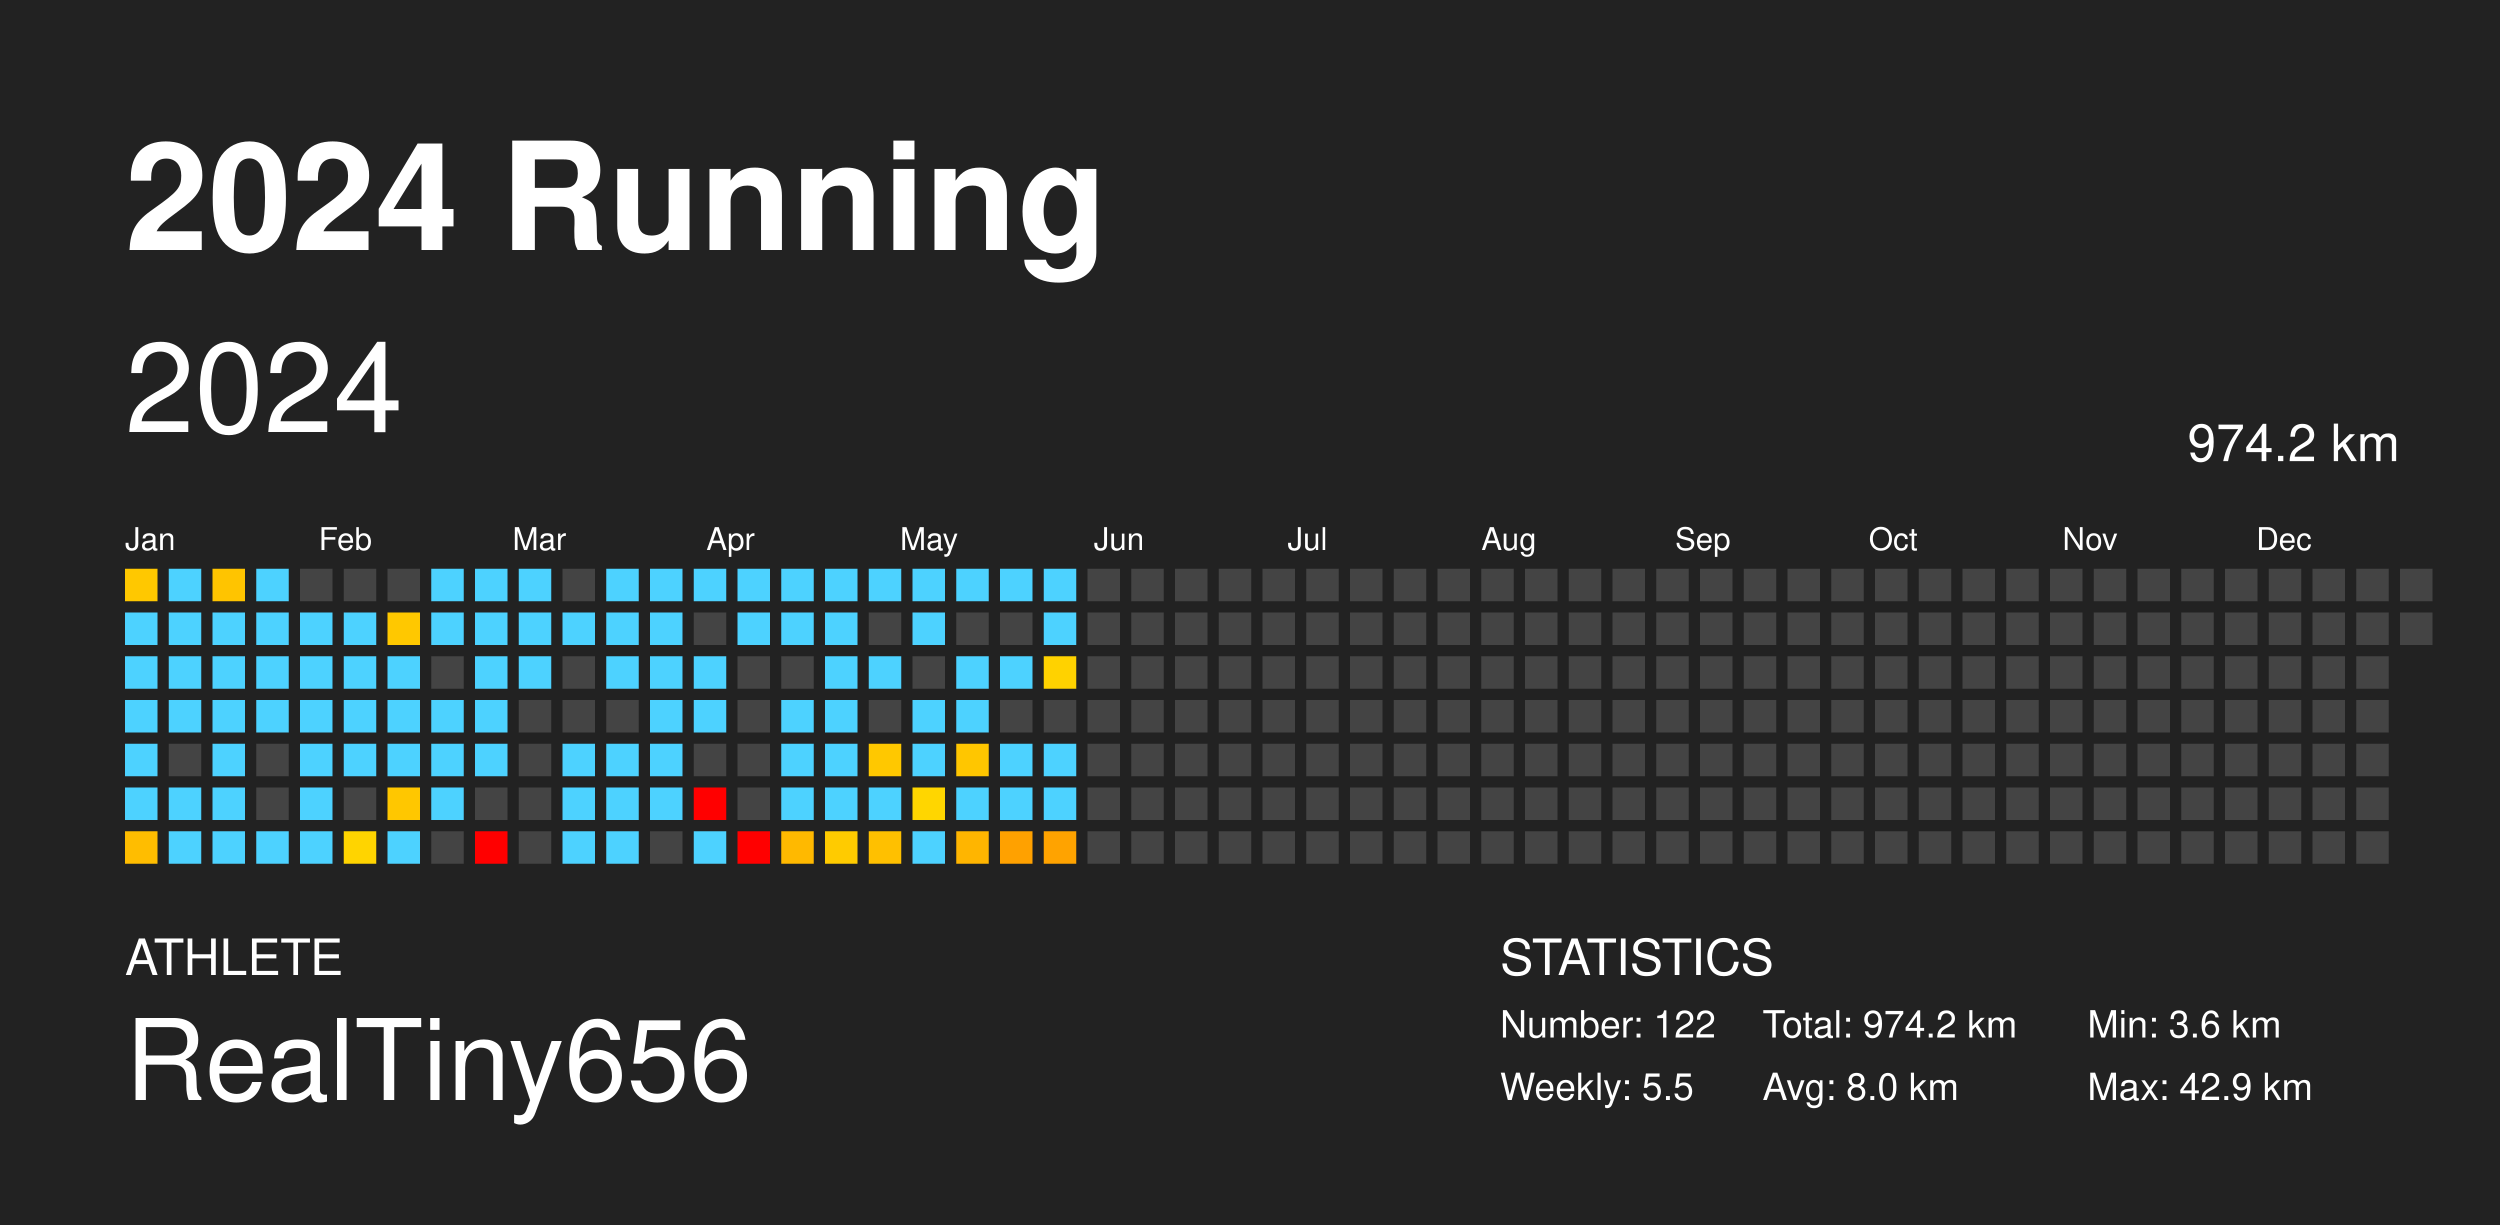
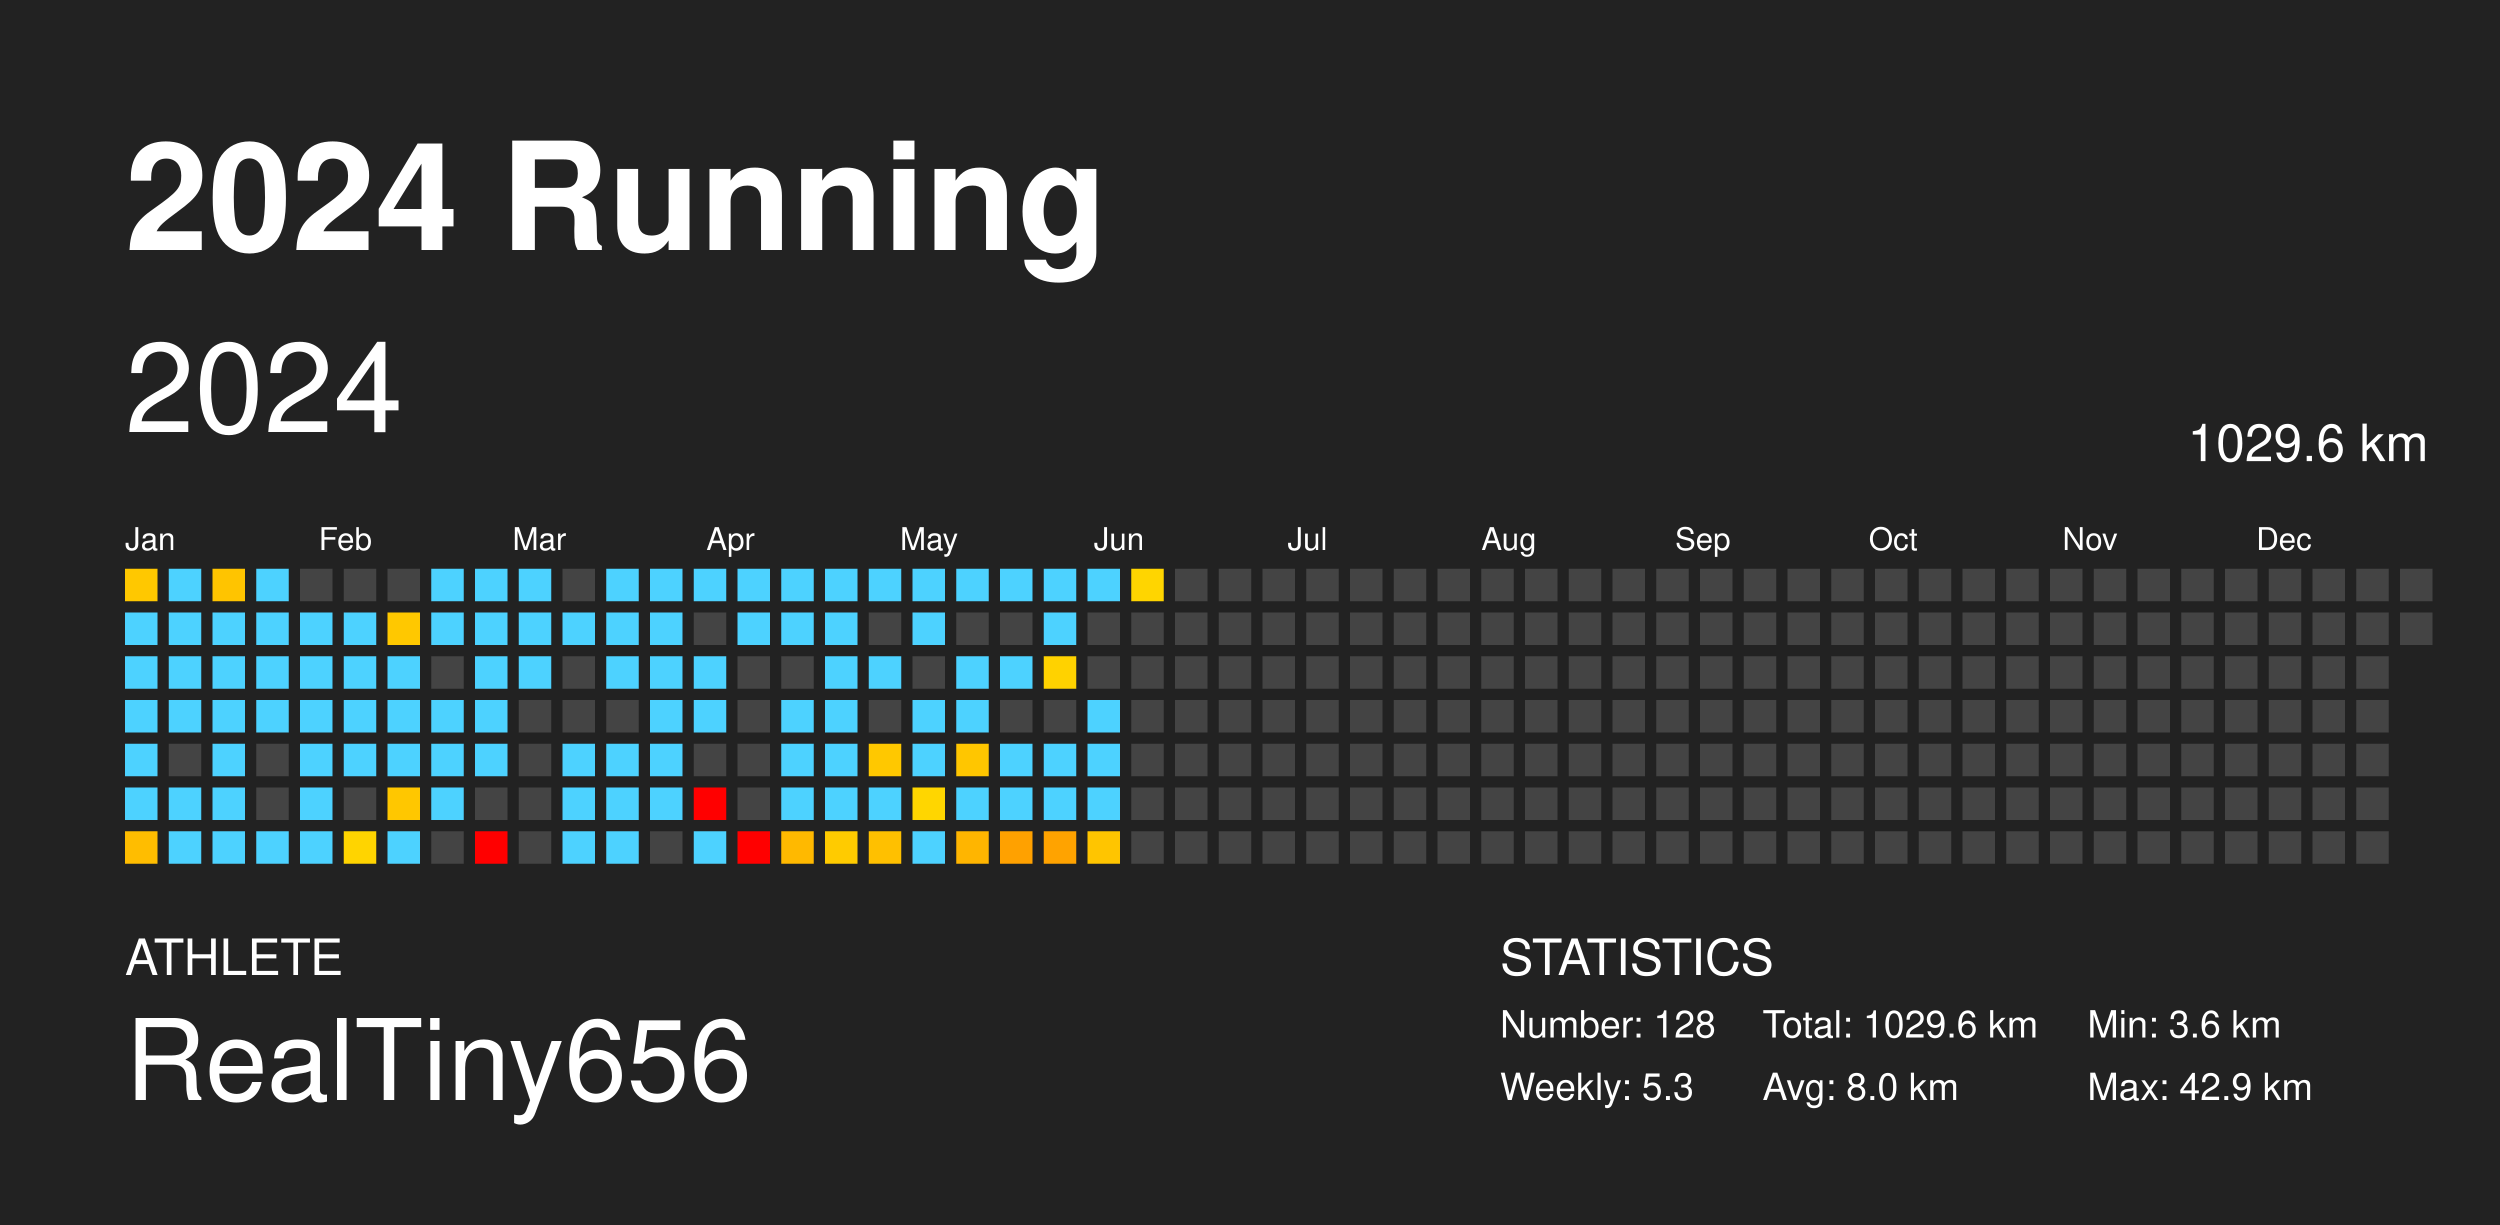
<svg xmlns="http://www.w3.org/2000/svg" baseProfile="full" height="98mm" version="1.1" viewBox="0,0,200,98" width="200mm">
  <defs />
  <rect fill="#222222" height="98" width="200" x="0" y="0" />
  <text fill="#FFFFFF" style="font-size:12px; font-family: system-ui, -apple-system, BlinkMacSystemFont, &quot;Helvetica Neue&quot;, Helvetica, &quot;Segoe UI&quot;, Arial, &quot;PingFang SC&quot;, &quot;Hiragino Sans GB&quot;, &quot;Heiti SC&quot;, &quot;Microsoft YaHei&quot;, &quot;WenQuanYi Micro Hei&quot;, sans-serif; font-weight:bold;" x="10" y="20">2024 Running</text>
  <text fill="#FFFFFF" style="font-size:4px; font-family: system-ui, -apple-system, BlinkMacSystemFont, &quot;Helvetica Neue&quot;, Helvetica, &quot;Segoe UI&quot;, Arial, &quot;PingFang SC&quot;, &quot;Hiragino Sans GB&quot;, &quot;Heiti SC&quot;, &quot;Microsoft YaHei&quot;, &quot;WenQuanYi Micro Hei&quot;, sans-serif;" x="10" y="78">ATHLETE</text>
  <text fill="#FFFFFF" style="font-size:9px; font-family: system-ui, -apple-system, BlinkMacSystemFont, &quot;Helvetica Neue&quot;, Helvetica, &quot;Segoe UI&quot;, Arial, &quot;PingFang SC&quot;, &quot;Hiragino Sans GB&quot;, &quot;Heiti SC&quot;, &quot;Microsoft YaHei&quot;, &quot;WenQuanYi Micro Hei&quot;, sans-serif;" x="10" y="88">RealTiny656</text>
  <text fill="#FFFFFF" style="font-size:4px; font-family: system-ui, -apple-system, BlinkMacSystemFont, &quot;Helvetica Neue&quot;, Helvetica, &quot;Segoe UI&quot;, Arial, &quot;PingFang SC&quot;, &quot;Hiragino Sans GB&quot;, &quot;Heiti SC&quot;, &quot;Microsoft YaHei&quot;, &quot;WenQuanYi Micro Hei&quot;, sans-serif;" x="120" y="78">STATISTICS</text>
-   <text fill="#FFFFFF" style="font-size:3px; font-family: system-ui, -apple-system, BlinkMacSystemFont, &quot;Helvetica Neue&quot;, Helvetica, &quot;Segoe UI&quot;, Arial, &quot;PingFang SC&quot;, &quot;Hiragino Sans GB&quot;, &quot;Heiti SC&quot;, &quot;Microsoft YaHei&quot;, &quot;WenQuanYi Micro Hei&quot;, sans-serif;" x="120" y="83">Number: 122</text>
-   <text fill="#FFFFFF" style="font-size:3px; font-family: system-ui, -apple-system, BlinkMacSystemFont, &quot;Helvetica Neue&quot;, Helvetica, &quot;Segoe UI&quot;, Arial, &quot;PingFang SC&quot;, &quot;Hiragino Sans GB&quot;, &quot;Heiti SC&quot;, &quot;Microsoft YaHei&quot;, &quot;WenQuanYi Micro Hei&quot;, sans-serif;" x="120" y="88">Weekly: 5.5</text>
-   <text fill="#FFFFFF" style="font-size:3px; font-family: system-ui, -apple-system, BlinkMacSystemFont, &quot;Helvetica Neue&quot;, Helvetica, &quot;Segoe UI&quot;, Arial, &quot;PingFang SC&quot;, &quot;Hiragino Sans GB&quot;, &quot;Heiti SC&quot;, &quot;Microsoft YaHei&quot;, &quot;WenQuanYi Micro Hei&quot;, sans-serif;" x="141" y="83">Total: 974.2 km</text>
+   <text fill="#FFFFFF" style="font-size:3px; font-family: system-ui, -apple-system, BlinkMacSystemFont, &quot;Helvetica Neue&quot;, Helvetica, &quot;Segoe UI&quot;, Arial, &quot;PingFang SC&quot;, &quot;Hiragino Sans GB&quot;, &quot;Heiti SC&quot;, &quot;Microsoft YaHei&quot;, &quot;WenQuanYi Micro Hei&quot;, sans-serif;" x="120" y="83">Number: 128</text>
+   <text fill="#FFFFFF" style="font-size:3px; font-family: system-ui, -apple-system, BlinkMacSystemFont, &quot;Helvetica Neue&quot;, Helvetica, &quot;Segoe UI&quot;, Arial, &quot;PingFang SC&quot;, &quot;Hiragino Sans GB&quot;, &quot;Heiti SC&quot;, &quot;Microsoft YaHei&quot;, &quot;WenQuanYi Micro Hei&quot;, sans-serif;" x="120" y="88">Weekly: 5.3</text>
+   <text fill="#FFFFFF" style="font-size:3px; font-family: system-ui, -apple-system, BlinkMacSystemFont, &quot;Helvetica Neue&quot;, Helvetica, &quot;Segoe UI&quot;, Arial, &quot;PingFang SC&quot;, &quot;Hiragino Sans GB&quot;, &quot;Heiti SC&quot;, &quot;Microsoft YaHei&quot;, &quot;WenQuanYi Micro Hei&quot;, sans-serif;" x="141" y="83">Total: 1029.6 km</text>
  <text fill="#FFFFFF" style="font-size:3px; font-family: system-ui, -apple-system, BlinkMacSystemFont, &quot;Helvetica Neue&quot;, Helvetica, &quot;Segoe UI&quot;, Arial, &quot;PingFang SC&quot;, &quot;Hiragino Sans GB&quot;, &quot;Heiti SC&quot;, &quot;Microsoft YaHei&quot;, &quot;WenQuanYi Micro Hei&quot;, sans-serif;" x="141" y="88">Avg: 8.0 km</text>
  <text fill="#FFFFFF" style="font-size:3px; font-family: system-ui, -apple-system, BlinkMacSystemFont, &quot;Helvetica Neue&quot;, Helvetica, &quot;Segoe UI&quot;, Arial, &quot;PingFang SC&quot;, &quot;Hiragino Sans GB&quot;, &quot;Heiti SC&quot;, &quot;Microsoft YaHei&quot;, &quot;WenQuanYi Micro Hei&quot;, sans-serif;" x="167" y="83">Min: 3.6 km</text>
  <text fill="#FFFFFF" style="font-size:3px; font-family: system-ui, -apple-system, BlinkMacSystemFont, &quot;Helvetica Neue&quot;, Helvetica, &quot;Segoe UI&quot;, Arial, &quot;PingFang SC&quot;, &quot;Hiragino Sans GB&quot;, &quot;Heiti SC&quot;, &quot;Microsoft YaHei&quot;, &quot;WenQuanYi Micro Hei&quot;, sans-serif;" x="167" y="88">Max: 42.9 km</text>
  <text dominant-baseline="hanging" fill="#FFFFFF" style="font-size:10.0px; font-family: system-ui, -apple-system, BlinkMacSystemFont, &quot;Helvetica Neue&quot;, Helvetica, &quot;Segoe UI&quot;, Arial, &quot;PingFang SC&quot;, &quot;Hiragino Sans GB&quot;, &quot;Heiti SC&quot;, &quot;Microsoft YaHei&quot;, &quot;WenQuanYi Micro Hei&quot;, sans-serif;" x="10" y="30">2024</text>
-   <text dominant-baseline="hanging" fill="#FFFFFF" style="font-size:4.125px; font-family: system-ui, -apple-system, BlinkMacSystemFont, &quot;Helvetica Neue&quot;, Helvetica, &quot;Segoe UI&quot;, Arial, &quot;PingFang SC&quot;, &quot;Hiragino Sans GB&quot;, &quot;Heiti SC&quot;, &quot;Microsoft YaHei&quot;, &quot;WenQuanYi Micro Hei&quot;, sans-serif;" x="175" y="35">974.2 km</text>
+   <text dominant-baseline="hanging" fill="#FFFFFF" style="font-size:4.125px; font-family: system-ui, -apple-system, BlinkMacSystemFont, &quot;Helvetica Neue&quot;, Helvetica, &quot;Segoe UI&quot;, Arial, &quot;PingFang SC&quot;, &quot;Hiragino Sans GB&quot;, &quot;Heiti SC&quot;, &quot;Microsoft YaHei&quot;, &quot;WenQuanYi Micro Hei&quot;, sans-serif;" x="175" y="35">1029.6 km</text>
  <text fill="#FFFFFF" style="font-size:2.5px; font-family: system-ui, -apple-system, BlinkMacSystemFont, &quot;Helvetica Neue&quot;, Helvetica, &quot;Segoe UI&quot;, Arial, &quot;PingFang SC&quot;, &quot;Hiragino Sans GB&quot;, &quot;Heiti SC&quot;, &quot;Microsoft YaHei&quot;, &quot;WenQuanYi Micro Hei&quot;, sans-serif;" x="10.0" y="44">Jan</text>
  <text fill="#FFFFFF" style="font-size:2.5px; font-family: system-ui, -apple-system, BlinkMacSystemFont, &quot;Helvetica Neue&quot;, Helvetica, &quot;Segoe UI&quot;, Arial, &quot;PingFang SC&quot;, &quot;Hiragino Sans GB&quot;, &quot;Heiti SC&quot;, &quot;Microsoft YaHei&quot;, &quot;WenQuanYi Micro Hei&quot;, sans-serif;" x="25.5" y="44">Feb</text>
  <text fill="#FFFFFF" style="font-size:2.5px; font-family: system-ui, -apple-system, BlinkMacSystemFont, &quot;Helvetica Neue&quot;, Helvetica, &quot;Segoe UI&quot;, Arial, &quot;PingFang SC&quot;, &quot;Hiragino Sans GB&quot;, &quot;Heiti SC&quot;, &quot;Microsoft YaHei&quot;, &quot;WenQuanYi Micro Hei&quot;, sans-serif;" x="41.0" y="44">Mar</text>
  <text fill="#FFFFFF" style="font-size:2.5px; font-family: system-ui, -apple-system, BlinkMacSystemFont, &quot;Helvetica Neue&quot;, Helvetica, &quot;Segoe UI&quot;, Arial, &quot;PingFang SC&quot;, &quot;Hiragino Sans GB&quot;, &quot;Heiti SC&quot;, &quot;Microsoft YaHei&quot;, &quot;WenQuanYi Micro Hei&quot;, sans-serif;" x="56.5" y="44">Apr</text>
  <text fill="#FFFFFF" style="font-size:2.5px; font-family: system-ui, -apple-system, BlinkMacSystemFont, &quot;Helvetica Neue&quot;, Helvetica, &quot;Segoe UI&quot;, Arial, &quot;PingFang SC&quot;, &quot;Hiragino Sans GB&quot;, &quot;Heiti SC&quot;, &quot;Microsoft YaHei&quot;, &quot;WenQuanYi Micro Hei&quot;, sans-serif;" x="72.0" y="44">May</text>
  <text fill="#FFFFFF" style="font-size:2.5px; font-family: system-ui, -apple-system, BlinkMacSystemFont, &quot;Helvetica Neue&quot;, Helvetica, &quot;Segoe UI&quot;, Arial, &quot;PingFang SC&quot;, &quot;Hiragino Sans GB&quot;, &quot;Heiti SC&quot;, &quot;Microsoft YaHei&quot;, &quot;WenQuanYi Micro Hei&quot;, sans-serif;" x="87.5" y="44">Jun</text>
  <text fill="#FFFFFF" style="font-size:2.5px; font-family: system-ui, -apple-system, BlinkMacSystemFont, &quot;Helvetica Neue&quot;, Helvetica, &quot;Segoe UI&quot;, Arial, &quot;PingFang SC&quot;, &quot;Hiragino Sans GB&quot;, &quot;Heiti SC&quot;, &quot;Microsoft YaHei&quot;, &quot;WenQuanYi Micro Hei&quot;, sans-serif;" x="103.0" y="44">Jul</text>
  <text fill="#FFFFFF" style="font-size:2.5px; font-family: system-ui, -apple-system, BlinkMacSystemFont, &quot;Helvetica Neue&quot;, Helvetica, &quot;Segoe UI&quot;, Arial, &quot;PingFang SC&quot;, &quot;Hiragino Sans GB&quot;, &quot;Heiti SC&quot;, &quot;Microsoft YaHei&quot;, &quot;WenQuanYi Micro Hei&quot;, sans-serif;" x="118.5" y="44">Aug</text>
  <text fill="#FFFFFF" style="font-size:2.5px; font-family: system-ui, -apple-system, BlinkMacSystemFont, &quot;Helvetica Neue&quot;, Helvetica, &quot;Segoe UI&quot;, Arial, &quot;PingFang SC&quot;, &quot;Hiragino Sans GB&quot;, &quot;Heiti SC&quot;, &quot;Microsoft YaHei&quot;, &quot;WenQuanYi Micro Hei&quot;, sans-serif;" x="134.0" y="44">Sep</text>
  <text fill="#FFFFFF" style="font-size:2.5px; font-family: system-ui, -apple-system, BlinkMacSystemFont, &quot;Helvetica Neue&quot;, Helvetica, &quot;Segoe UI&quot;, Arial, &quot;PingFang SC&quot;, &quot;Hiragino Sans GB&quot;, &quot;Heiti SC&quot;, &quot;Microsoft YaHei&quot;, &quot;WenQuanYi Micro Hei&quot;, sans-serif;" x="149.5" y="44">Oct</text>
  <text fill="#FFFFFF" style="font-size:2.5px; font-family: system-ui, -apple-system, BlinkMacSystemFont, &quot;Helvetica Neue&quot;, Helvetica, &quot;Segoe UI&quot;, Arial, &quot;PingFang SC&quot;, &quot;Hiragino Sans GB&quot;, &quot;Heiti SC&quot;, &quot;Microsoft YaHei&quot;, &quot;WenQuanYi Micro Hei&quot;, sans-serif;" x="165.0" y="44">Nov</text>
  <text fill="#FFFFFF" style="font-size:2.5px; font-family: system-ui, -apple-system, BlinkMacSystemFont, &quot;Helvetica Neue&quot;, Helvetica, &quot;Segoe UI&quot;, Arial, &quot;PingFang SC&quot;, &quot;Hiragino Sans GB&quot;, &quot;Heiti SC&quot;, &quot;Microsoft YaHei&quot;, &quot;WenQuanYi Micro Hei&quot;, sans-serif;" x="180.5" y="44">Dec</text>
  <rect fill="#ffc800" height="2.6" width="2.6" x="10.0" y="45.5" />
  <rect fill="#4dd2ff" height="2.6" width="2.6" x="10.0" y="49.0" />
  <rect fill="#4dd2ff" height="2.6" width="2.6" x="10.0" y="52.5" />
  <rect fill="#4dd2ff" height="2.6" width="2.6" x="10.0" y="56.0" />
  <rect fill="#4dd2ff" height="2.6" width="2.6" x="10.0" y="59.5" />
  <rect fill="#4dd2ff" height="2.6" width="2.6" x="10.0" y="63.0" />
  <rect fill="#ffbd00" height="2.6" width="2.6" x="10.0" y="66.5" />
  <rect fill="#4dd2ff" height="2.6" width="2.6" x="13.5" y="45.5" />
  <rect fill="#4dd2ff" height="2.6" width="2.6" x="13.5" y="49.0" />
  <rect fill="#4dd2ff" height="2.6" width="2.6" x="13.5" y="52.5" />
  <rect fill="#4dd2ff" height="2.6" width="2.6" x="13.5" y="56.0" />
  <rect fill="#444444" height="2.6" width="2.6" x="13.5" y="59.5" />
  <rect fill="#4dd2ff" height="2.6" width="2.6" x="13.5" y="63.0" />
  <rect fill="#4dd2ff" height="2.6" width="2.6" x="13.5" y="66.5" />
  <rect fill="#ffc400" height="2.6" width="2.6" x="17.0" y="45.5" />
  <rect fill="#4dd2ff" height="2.6" width="2.6" x="17.0" y="49.0" />
  <rect fill="#4dd2ff" height="2.6" width="2.6" x="17.0" y="52.5" />
  <rect fill="#4dd2ff" height="2.6" width="2.6" x="17.0" y="56.0" />
  <rect fill="#4dd2ff" height="2.6" width="2.6" x="17.0" y="59.5" />
  <rect fill="#4dd2ff" height="2.6" width="2.6" x="17.0" y="63.0" />
  <rect fill="#4dd2ff" height="2.6" width="2.6" x="17.0" y="66.5" />
  <rect fill="#4dd2ff" height="2.6" width="2.6" x="20.5" y="45.5" />
  <rect fill="#4dd2ff" height="2.6" width="2.6" x="20.5" y="49.0" />
  <rect fill="#4dd2ff" height="2.6" width="2.6" x="20.5" y="52.5" />
  <rect fill="#4dd2ff" height="2.6" width="2.6" x="20.5" y="56.0" />
  <rect fill="#444444" height="2.6" width="2.6" x="20.5" y="59.5" />
  <rect fill="#444444" height="2.6" width="2.6" x="20.5" y="63.0" />
  <rect fill="#4dd2ff" height="2.6" width="2.6" x="20.5" y="66.5" />
  <rect fill="#444444" height="2.6" width="2.6" x="24.0" y="45.5" />
  <rect fill="#4dd2ff" height="2.6" width="2.6" x="24.0" y="49.0" />
  <rect fill="#4dd2ff" height="2.6" width="2.6" x="24.0" y="52.5" />
  <rect fill="#4dd2ff" height="2.6" width="2.6" x="24.0" y="56.0" />
  <rect fill="#4dd2ff" height="2.6" width="2.6" x="24.0" y="59.5" />
  <rect fill="#4dd2ff" height="2.6" width="2.6" x="24.0" y="63.0" />
  <rect fill="#4dd2ff" height="2.6" width="2.6" x="24.0" y="66.5" />
  <rect fill="#444444" height="2.6" width="2.6" x="27.5" y="45.5" />
  <rect fill="#4dd2ff" height="2.6" width="2.6" x="27.5" y="49.0" />
  <rect fill="#4dd2ff" height="2.6" width="2.6" x="27.5" y="52.5" />
  <rect fill="#4dd2ff" height="2.6" width="2.6" x="27.5" y="56.0" />
  <rect fill="#4dd2ff" height="2.6" width="2.6" x="27.5" y="59.5" />
  <rect fill="#444444" height="2.6" width="2.6" x="27.5" y="63.0" />
  <rect fill="#ffd400" height="2.6" width="2.6" x="27.5" y="66.5" />
  <rect fill="#444444" height="2.6" width="2.6" x="31.0" y="45.5" />
  <rect fill="#ffc800" height="2.6" width="2.6" x="31.0" y="49.0" />
  <rect fill="#4dd2ff" height="2.6" width="2.6" x="31.0" y="52.5" />
  <rect fill="#4dd2ff" height="2.6" width="2.6" x="31.0" y="56.0" />
  <rect fill="#4dd2ff" height="2.6" width="2.6" x="31.0" y="59.5" />
  <rect fill="#ffc700" height="2.6" width="2.6" x="31.0" y="63.0" />
  <rect fill="#4dd2ff" height="2.6" width="2.6" x="31.0" y="66.5" />
  <rect fill="#4dd2ff" height="2.6" width="2.6" x="34.5" y="45.5" />
  <rect fill="#4dd2ff" height="2.6" width="2.6" x="34.5" y="49.0" />
  <rect fill="#444444" height="2.6" width="2.6" x="34.5" y="52.5" />
  <rect fill="#4dd2ff" height="2.6" width="2.6" x="34.5" y="56.0" />
  <rect fill="#4dd2ff" height="2.6" width="2.6" x="34.5" y="59.5" />
  <rect fill="#4dd2ff" height="2.6" width="2.6" x="34.5" y="63.0" />
  <rect fill="#444444" height="2.6" width="2.6" x="34.5" y="66.5" />
  <rect fill="#4dd2ff" height="2.6" width="2.6" x="38.0" y="45.5" />
  <rect fill="#4dd2ff" height="2.6" width="2.6" x="38.0" y="49.0" />
  <rect fill="#4dd2ff" height="2.6" width="2.6" x="38.0" y="52.5" />
  <rect fill="#4dd2ff" height="2.6" width="2.6" x="38.0" y="56.0" />
  <rect fill="#4dd2ff" height="2.6" width="2.6" x="38.0" y="59.5" />
  <rect fill="#444444" height="2.6" width="2.6" x="38.0" y="63.0" />
  <rect fill="red" height="2.6" width="2.6" x="38.0" y="66.5" />
  <rect fill="#4dd2ff" height="2.6" width="2.6" x="41.5" y="45.5" />
  <rect fill="#4dd2ff" height="2.6" width="2.6" x="41.5" y="49.0" />
  <rect fill="#4dd2ff" height="2.6" width="2.6" x="41.5" y="52.5" />
  <rect fill="#444444" height="2.6" width="2.6" x="41.5" y="56.0" />
  <rect fill="#444444" height="2.6" width="2.6" x="41.5" y="59.5" />
  <rect fill="#444444" height="2.6" width="2.6" x="41.5" y="63.0" />
  <rect fill="#444444" height="2.6" width="2.6" x="41.5" y="66.5" />
  <rect fill="#444444" height="2.6" width="2.6" x="45.0" y="45.5" />
  <rect fill="#4dd2ff" height="2.6" width="2.6" x="45.0" y="49.0" />
  <rect fill="#444444" height="2.6" width="2.6" x="45.0" y="52.5" />
  <rect fill="#444444" height="2.6" width="2.6" x="45.0" y="56.0" />
  <rect fill="#4dd2ff" height="2.6" width="2.6" x="45.0" y="59.5" />
  <rect fill="#4dd2ff" height="2.6" width="2.6" x="45.0" y="63.0" />
  <rect fill="#4dd2ff" height="2.6" width="2.6" x="45.0" y="66.5" />
  <rect fill="#4dd2ff" height="2.6" width="2.6" x="48.5" y="45.5" />
  <rect fill="#4dd2ff" height="2.6" width="2.6" x="48.5" y="49.0" />
  <rect fill="#4dd2ff" height="2.6" width="2.6" x="48.5" y="52.5" />
  <rect fill="#444444" height="2.6" width="2.6" x="48.5" y="56.0" />
  <rect fill="#4dd2ff" height="2.6" width="2.6" x="48.5" y="59.5" />
  <rect fill="#4dd2ff" height="2.6" width="2.6" x="48.5" y="63.0" />
  <rect fill="#4dd2ff" height="2.6" width="2.6" x="48.5" y="66.5" />
  <rect fill="#4dd2ff" height="2.6" width="2.6" x="52.0" y="45.5" />
  <rect fill="#4dd2ff" height="2.6" width="2.6" x="52.0" y="49.0" />
  <rect fill="#4dd2ff" height="2.6" width="2.6" x="52.0" y="52.5" />
  <rect fill="#4dd2ff" height="2.6" width="2.6" x="52.0" y="56.0" />
  <rect fill="#4dd2ff" height="2.6" width="2.6" x="52.0" y="59.5" />
  <rect fill="#4dd2ff" height="2.6" width="2.6" x="52.0" y="63.0" />
  <rect fill="#444444" height="2.6" width="2.6" x="52.0" y="66.5" />
  <rect fill="#4dd2ff" height="2.6" width="2.6" x="55.5" y="45.5" />
  <rect fill="#444444" height="2.6" width="2.6" x="55.5" y="49.0" />
  <rect fill="#4dd2ff" height="2.6" width="2.6" x="55.5" y="52.5" />
  <rect fill="#4dd2ff" height="2.6" width="2.6" x="55.5" y="56.0" />
  <rect fill="#444444" height="2.6" width="2.6" x="55.5" y="59.5" />
  <rect fill="red" height="2.6" width="2.6" x="55.5" y="63.0" />
  <rect fill="#4dd2ff" height="2.6" width="2.6" x="55.5" y="66.5" />
  <rect fill="#4dd2ff" height="2.6" width="2.6" x="59.0" y="45.5" />
  <rect fill="#4dd2ff" height="2.6" width="2.6" x="59.0" y="49.0" />
  <rect fill="#444444" height="2.6" width="2.6" x="59.0" y="52.5" />
  <rect fill="#444444" height="2.6" width="2.6" x="59.0" y="56.0" />
  <rect fill="#444444" height="2.6" width="2.6" x="59.0" y="59.5" />
  <rect fill="#444444" height="2.6" width="2.6" x="59.0" y="63.0" />
  <rect fill="red" height="2.6" width="2.6" x="59.0" y="66.5" />
  <rect fill="#4dd2ff" height="2.6" width="2.6" x="62.5" y="45.5" />
  <rect fill="#4dd2ff" height="2.6" width="2.6" x="62.5" y="49.0" />
  <rect fill="#444444" height="2.6" width="2.6" x="62.5" y="52.5" />
  <rect fill="#4dd2ff" height="2.6" width="2.6" x="62.5" y="56.0" />
  <rect fill="#4dd2ff" height="2.6" width="2.6" x="62.5" y="59.5" />
  <rect fill="#4dd2ff" height="2.6" width="2.6" x="62.5" y="63.0" />
  <rect fill="#ffb900" height="2.6" width="2.6" x="62.5" y="66.5" />
  <rect fill="#4dd2ff" height="2.6" width="2.6" x="66.0" y="45.5" />
  <rect fill="#4dd2ff" height="2.6" width="2.6" x="66.0" y="49.0" />
  <rect fill="#4dd2ff" height="2.6" width="2.6" x="66.0" y="52.5" />
  <rect fill="#4dd2ff" height="2.6" width="2.6" x="66.0" y="56.0" />
  <rect fill="#4dd2ff" height="2.6" width="2.6" x="66.0" y="59.5" />
  <rect fill="#4dd2ff" height="2.6" width="2.6" x="66.0" y="63.0" />
  <rect fill="#ffcb00" height="2.6" width="2.6" x="66.0" y="66.5" />
  <rect fill="#4dd2ff" height="2.6" width="2.6" x="69.5" y="45.5" />
  <rect fill="#444444" height="2.6" width="2.6" x="69.5" y="49.0" />
  <rect fill="#4dd2ff" height="2.6" width="2.6" x="69.5" y="52.5" />
  <rect fill="#444444" height="2.6" width="2.6" x="69.5" y="56.0" />
  <rect fill="#ffc800" height="2.6" width="2.6" x="69.5" y="59.5" />
  <rect fill="#4dd2ff" height="2.6" width="2.6" x="69.5" y="63.0" />
  <rect fill="#ffc000" height="2.6" width="2.6" x="69.5" y="66.5" />
  <rect fill="#4dd2ff" height="2.6" width="2.6" x="73.0" y="45.5" />
  <rect fill="#4dd2ff" height="2.6" width="2.6" x="73.0" y="49.0" />
  <rect fill="#444444" height="2.6" width="2.6" x="73.0" y="52.5" />
  <rect fill="#4dd2ff" height="2.6" width="2.6" x="73.0" y="56.0" />
  <rect fill="#4dd2ff" height="2.6" width="2.6" x="73.0" y="59.5" />
  <rect fill="#ffd600" height="2.6" width="2.6" x="73.0" y="63.0" />
  <rect fill="#4dd2ff" height="2.6" width="2.6" x="73.0" y="66.5" />
  <rect fill="#4dd2ff" height="2.6" width="2.6" x="76.5" y="45.5" />
  <rect fill="#444444" height="2.6" width="2.6" x="76.5" y="49.0" />
  <rect fill="#4dd2ff" height="2.6" width="2.6" x="76.5" y="52.5" />
  <rect fill="#4dd2ff" height="2.6" width="2.6" x="76.5" y="56.0" />
  <rect fill="#ffc600" height="2.6" width="2.6" x="76.5" y="59.5" />
  <rect fill="#4dd2ff" height="2.6" width="2.6" x="76.5" y="63.0" />
  <rect fill="#ffb500" height="2.6" width="2.6" x="76.5" y="66.5" />
  <rect fill="#4dd2ff" height="2.6" width="2.6" x="80.0" y="45.5" />
  <rect fill="#444444" height="2.6" width="2.6" x="80.0" y="49.0" />
  <rect fill="#4dd2ff" height="2.6" width="2.6" x="80.0" y="52.5" />
  <rect fill="#444444" height="2.6" width="2.6" x="80.0" y="56.0" />
  <rect fill="#4dd2ff" height="2.6" width="2.6" x="80.0" y="59.5" />
  <rect fill="#4dd2ff" height="2.6" width="2.6" x="80.0" y="63.0" />
  <rect fill="#ffa100" height="2.6" width="2.6" x="80.0" y="66.5" />
  <rect fill="#4dd2ff" height="2.6" width="2.6" x="83.5" y="45.5" />
  <rect fill="#4dd2ff" height="2.6" width="2.6" x="83.5" y="49.0" />
  <rect fill="#ffd200" height="2.6" width="2.6" x="83.5" y="52.5" />
  <rect fill="#444444" height="2.6" width="2.6" x="83.5" y="56.0" />
  <rect fill="#4dd2ff" height="2.6" width="2.6" x="83.5" y="59.5" />
  <rect fill="#4dd2ff" height="2.6" width="2.6" x="83.5" y="63.0" />
  <rect fill="#ffa300" height="2.6" width="2.6" x="83.5" y="66.5" />
-   <rect fill="#444444" height="2.6" width="2.6" x="87.0" y="45.5" />
+   <rect fill="#4dd2ff" height="2.6" width="2.6" x="87.0" y="45.5" />
  <rect fill="#444444" height="2.6" width="2.6" x="87.0" y="49.0" />
  <rect fill="#444444" height="2.6" width="2.6" x="87.0" y="52.5" />
-   <rect fill="#444444" height="2.6" width="2.6" x="87.0" y="56.0" />
-   <rect fill="#444444" height="2.6" width="2.6" x="87.0" y="59.5" />
-   <rect fill="#444444" height="2.6" width="2.6" x="87.0" y="63.0" />
-   <rect fill="#444444" height="2.6" width="2.6" x="87.0" y="66.5" />
-   <rect fill="#444444" height="2.6" width="2.6" x="90.5" y="45.5" />
+   <rect fill="#4dd2ff" height="2.6" width="2.6" x="87.0" y="56.0" />
+   <rect fill="#4dd2ff" height="2.6" width="2.6" x="87.0" y="59.5" />
+   <rect fill="#4dd2ff" height="2.6" width="2.6" x="87.0" y="63.0" />
+   <rect fill="#ffc500" height="2.6" width="2.6" x="87.0" y="66.5" />
+   <rect fill="#ffd500" height="2.6" width="2.6" x="90.5" y="45.5" />
  <rect fill="#444444" height="2.6" width="2.6" x="90.5" y="49.0" />
  <rect fill="#444444" height="2.6" width="2.6" x="90.5" y="52.5" />
  <rect fill="#444444" height="2.6" width="2.6" x="90.5" y="56.0" />
  <rect fill="#444444" height="2.6" width="2.6" x="90.5" y="59.5" />
  <rect fill="#444444" height="2.6" width="2.6" x="90.5" y="63.0" />
  <rect fill="#444444" height="2.6" width="2.6" x="90.5" y="66.5" />
  <rect fill="#444444" height="2.6" width="2.6" x="94.0" y="45.5" />
  <rect fill="#444444" height="2.6" width="2.6" x="94.0" y="49.0" />
  <rect fill="#444444" height="2.6" width="2.6" x="94.0" y="52.5" />
  <rect fill="#444444" height="2.6" width="2.6" x="94.0" y="56.0" />
  <rect fill="#444444" height="2.6" width="2.6" x="94.0" y="59.5" />
  <rect fill="#444444" height="2.6" width="2.6" x="94.0" y="63.0" />
  <rect fill="#444444" height="2.6" width="2.6" x="94.0" y="66.5" />
  <rect fill="#444444" height="2.6" width="2.6" x="97.5" y="45.5" />
  <rect fill="#444444" height="2.6" width="2.6" x="97.5" y="49.0" />
  <rect fill="#444444" height="2.6" width="2.6" x="97.5" y="52.5" />
  <rect fill="#444444" height="2.6" width="2.6" x="97.5" y="56.0" />
  <rect fill="#444444" height="2.6" width="2.6" x="97.5" y="59.5" />
  <rect fill="#444444" height="2.6" width="2.6" x="97.5" y="63.0" />
  <rect fill="#444444" height="2.6" width="2.6" x="97.5" y="66.5" />
  <rect fill="#444444" height="2.6" width="2.6" x="101.0" y="45.5" />
  <rect fill="#444444" height="2.6" width="2.6" x="101.0" y="49.0" />
  <rect fill="#444444" height="2.6" width="2.6" x="101.0" y="52.5" />
  <rect fill="#444444" height="2.6" width="2.6" x="101.0" y="56.0" />
  <rect fill="#444444" height="2.6" width="2.6" x="101.0" y="59.5" />
  <rect fill="#444444" height="2.6" width="2.6" x="101.0" y="63.0" />
  <rect fill="#444444" height="2.6" width="2.6" x="101.0" y="66.5" />
  <rect fill="#444444" height="2.6" width="2.6" x="104.5" y="45.5" />
  <rect fill="#444444" height="2.6" width="2.6" x="104.5" y="49.0" />
  <rect fill="#444444" height="2.6" width="2.6" x="104.5" y="52.5" />
  <rect fill="#444444" height="2.6" width="2.6" x="104.5" y="56.0" />
  <rect fill="#444444" height="2.6" width="2.6" x="104.5" y="59.5" />
  <rect fill="#444444" height="2.6" width="2.6" x="104.5" y="63.0" />
  <rect fill="#444444" height="2.6" width="2.6" x="104.5" y="66.5" />
  <rect fill="#444444" height="2.6" width="2.6" x="108.0" y="45.5" />
  <rect fill="#444444" height="2.6" width="2.6" x="108.0" y="49.0" />
  <rect fill="#444444" height="2.6" width="2.6" x="108.0" y="52.5" />
  <rect fill="#444444" height="2.6" width="2.6" x="108.0" y="56.0" />
  <rect fill="#444444" height="2.6" width="2.6" x="108.0" y="59.5" />
  <rect fill="#444444" height="2.6" width="2.6" x="108.0" y="63.0" />
  <rect fill="#444444" height="2.6" width="2.6" x="108.0" y="66.5" />
  <rect fill="#444444" height="2.6" width="2.6" x="111.5" y="45.5" />
  <rect fill="#444444" height="2.6" width="2.6" x="111.5" y="49.0" />
  <rect fill="#444444" height="2.6" width="2.6" x="111.5" y="52.5" />
  <rect fill="#444444" height="2.6" width="2.6" x="111.5" y="56.0" />
  <rect fill="#444444" height="2.6" width="2.6" x="111.5" y="59.5" />
  <rect fill="#444444" height="2.6" width="2.6" x="111.5" y="63.0" />
  <rect fill="#444444" height="2.6" width="2.6" x="111.5" y="66.5" />
  <rect fill="#444444" height="2.6" width="2.6" x="115.0" y="45.5" />
  <rect fill="#444444" height="2.6" width="2.6" x="115.0" y="49.0" />
  <rect fill="#444444" height="2.6" width="2.6" x="115.0" y="52.5" />
  <rect fill="#444444" height="2.6" width="2.6" x="115.0" y="56.0" />
  <rect fill="#444444" height="2.6" width="2.6" x="115.0" y="59.5" />
  <rect fill="#444444" height="2.6" width="2.6" x="115.0" y="63.0" />
  <rect fill="#444444" height="2.6" width="2.6" x="115.0" y="66.5" />
  <rect fill="#444444" height="2.6" width="2.6" x="118.5" y="45.5" />
  <rect fill="#444444" height="2.6" width="2.6" x="118.5" y="49.0" />
  <rect fill="#444444" height="2.6" width="2.6" x="118.5" y="52.5" />
  <rect fill="#444444" height="2.6" width="2.6" x="118.5" y="56.0" />
  <rect fill="#444444" height="2.6" width="2.6" x="118.5" y="59.5" />
  <rect fill="#444444" height="2.6" width="2.6" x="118.5" y="63.0" />
  <rect fill="#444444" height="2.6" width="2.6" x="118.5" y="66.5" />
  <rect fill="#444444" height="2.6" width="2.6" x="122.0" y="45.5" />
  <rect fill="#444444" height="2.6" width="2.6" x="122.0" y="49.0" />
  <rect fill="#444444" height="2.6" width="2.6" x="122.0" y="52.5" />
  <rect fill="#444444" height="2.6" width="2.6" x="122.0" y="56.0" />
  <rect fill="#444444" height="2.6" width="2.6" x="122.0" y="59.5" />
  <rect fill="#444444" height="2.6" width="2.6" x="122.0" y="63.0" />
  <rect fill="#444444" height="2.6" width="2.6" x="122.0" y="66.5" />
  <rect fill="#444444" height="2.6" width="2.6" x="125.5" y="45.5" />
  <rect fill="#444444" height="2.6" width="2.6" x="125.5" y="49.0" />
  <rect fill="#444444" height="2.6" width="2.6" x="125.5" y="52.5" />
  <rect fill="#444444" height="2.6" width="2.6" x="125.5" y="56.0" />
  <rect fill="#444444" height="2.6" width="2.6" x="125.5" y="59.5" />
  <rect fill="#444444" height="2.6" width="2.6" x="125.5" y="63.0" />
  <rect fill="#444444" height="2.6" width="2.6" x="125.5" y="66.5" />
  <rect fill="#444444" height="2.6" width="2.6" x="129.0" y="45.5" />
  <rect fill="#444444" height="2.6" width="2.6" x="129.0" y="49.0" />
  <rect fill="#444444" height="2.6" width="2.6" x="129.0" y="52.5" />
  <rect fill="#444444" height="2.6" width="2.6" x="129.0" y="56.0" />
  <rect fill="#444444" height="2.6" width="2.6" x="129.0" y="59.5" />
  <rect fill="#444444" height="2.6" width="2.6" x="129.0" y="63.0" />
  <rect fill="#444444" height="2.6" width="2.6" x="129.0" y="66.5" />
  <rect fill="#444444" height="2.6" width="2.6" x="132.5" y="45.5" />
  <rect fill="#444444" height="2.6" width="2.6" x="132.5" y="49.0" />
  <rect fill="#444444" height="2.6" width="2.6" x="132.5" y="52.5" />
  <rect fill="#444444" height="2.6" width="2.6" x="132.5" y="56.0" />
  <rect fill="#444444" height="2.6" width="2.6" x="132.5" y="59.5" />
  <rect fill="#444444" height="2.6" width="2.6" x="132.5" y="63.0" />
  <rect fill="#444444" height="2.6" width="2.6" x="132.5" y="66.5" />
  <rect fill="#444444" height="2.6" width="2.6" x="136.0" y="45.5" />
  <rect fill="#444444" height="2.6" width="2.6" x="136.0" y="49.0" />
  <rect fill="#444444" height="2.6" width="2.6" x="136.0" y="52.5" />
  <rect fill="#444444" height="2.6" width="2.6" x="136.0" y="56.0" />
  <rect fill="#444444" height="2.6" width="2.6" x="136.0" y="59.5" />
  <rect fill="#444444" height="2.6" width="2.6" x="136.0" y="63.0" />
  <rect fill="#444444" height="2.6" width="2.6" x="136.0" y="66.5" />
  <rect fill="#444444" height="2.6" width="2.6" x="139.5" y="45.5" />
  <rect fill="#444444" height="2.6" width="2.6" x="139.5" y="49.0" />
  <rect fill="#444444" height="2.6" width="2.6" x="139.5" y="52.5" />
  <rect fill="#444444" height="2.6" width="2.6" x="139.5" y="56.0" />
  <rect fill="#444444" height="2.6" width="2.6" x="139.5" y="59.5" />
  <rect fill="#444444" height="2.6" width="2.6" x="139.5" y="63.0" />
  <rect fill="#444444" height="2.6" width="2.6" x="139.5" y="66.5" />
  <rect fill="#444444" height="2.6" width="2.6" x="143.0" y="45.5" />
  <rect fill="#444444" height="2.6" width="2.6" x="143.0" y="49.0" />
  <rect fill="#444444" height="2.6" width="2.6" x="143.0" y="52.5" />
  <rect fill="#444444" height="2.6" width="2.6" x="143.0" y="56.0" />
  <rect fill="#444444" height="2.6" width="2.6" x="143.0" y="59.5" />
  <rect fill="#444444" height="2.6" width="2.6" x="143.0" y="63.0" />
  <rect fill="#444444" height="2.6" width="2.6" x="143.0" y="66.5" />
  <rect fill="#444444" height="2.6" width="2.6" x="146.5" y="45.5" />
  <rect fill="#444444" height="2.6" width="2.6" x="146.5" y="49.0" />
  <rect fill="#444444" height="2.6" width="2.6" x="146.5" y="52.5" />
  <rect fill="#444444" height="2.6" width="2.6" x="146.5" y="56.0" />
  <rect fill="#444444" height="2.6" width="2.6" x="146.5" y="59.5" />
  <rect fill="#444444" height="2.6" width="2.6" x="146.5" y="63.0" />
  <rect fill="#444444" height="2.6" width="2.6" x="146.5" y="66.5" />
  <rect fill="#444444" height="2.6" width="2.6" x="150.0" y="45.5" />
  <rect fill="#444444" height="2.6" width="2.6" x="150.0" y="49.0" />
  <rect fill="#444444" height="2.6" width="2.6" x="150.0" y="52.5" />
  <rect fill="#444444" height="2.6" width="2.6" x="150.0" y="56.0" />
  <rect fill="#444444" height="2.6" width="2.6" x="150.0" y="59.5" />
  <rect fill="#444444" height="2.6" width="2.6" x="150.0" y="63.0" />
  <rect fill="#444444" height="2.6" width="2.6" x="150.0" y="66.5" />
  <rect fill="#444444" height="2.6" width="2.6" x="153.5" y="45.5" />
  <rect fill="#444444" height="2.6" width="2.6" x="153.5" y="49.0" />
  <rect fill="#444444" height="2.6" width="2.6" x="153.5" y="52.5" />
  <rect fill="#444444" height="2.6" width="2.6" x="153.5" y="56.0" />
  <rect fill="#444444" height="2.6" width="2.6" x="153.5" y="59.5" />
  <rect fill="#444444" height="2.6" width="2.6" x="153.5" y="63.0" />
  <rect fill="#444444" height="2.6" width="2.6" x="153.5" y="66.5" />
  <rect fill="#444444" height="2.6" width="2.6" x="157.0" y="45.5" />
  <rect fill="#444444" height="2.6" width="2.6" x="157.0" y="49.0" />
  <rect fill="#444444" height="2.6" width="2.6" x="157.0" y="52.5" />
  <rect fill="#444444" height="2.6" width="2.6" x="157.0" y="56.0" />
  <rect fill="#444444" height="2.6" width="2.6" x="157.0" y="59.5" />
  <rect fill="#444444" height="2.6" width="2.6" x="157.0" y="63.0" />
  <rect fill="#444444" height="2.6" width="2.6" x="157.0" y="66.5" />
  <rect fill="#444444" height="2.6" width="2.6" x="160.5" y="45.5" />
  <rect fill="#444444" height="2.6" width="2.6" x="160.5" y="49.0" />
  <rect fill="#444444" height="2.6" width="2.6" x="160.5" y="52.5" />
  <rect fill="#444444" height="2.6" width="2.6" x="160.5" y="56.0" />
  <rect fill="#444444" height="2.6" width="2.6" x="160.5" y="59.5" />
  <rect fill="#444444" height="2.6" width="2.6" x="160.5" y="63.0" />
  <rect fill="#444444" height="2.6" width="2.6" x="160.5" y="66.5" />
  <rect fill="#444444" height="2.6" width="2.6" x="164.0" y="45.5" />
  <rect fill="#444444" height="2.6" width="2.6" x="164.0" y="49.0" />
  <rect fill="#444444" height="2.6" width="2.6" x="164.0" y="52.5" />
  <rect fill="#444444" height="2.6" width="2.6" x="164.0" y="56.0" />
  <rect fill="#444444" height="2.6" width="2.6" x="164.0" y="59.5" />
  <rect fill="#444444" height="2.6" width="2.6" x="164.0" y="63.0" />
  <rect fill="#444444" height="2.6" width="2.6" x="164.0" y="66.5" />
  <rect fill="#444444" height="2.6" width="2.6" x="167.5" y="45.5" />
  <rect fill="#444444" height="2.6" width="2.6" x="167.5" y="49.0" />
  <rect fill="#444444" height="2.6" width="2.6" x="167.5" y="52.5" />
  <rect fill="#444444" height="2.6" width="2.6" x="167.5" y="56.0" />
  <rect fill="#444444" height="2.6" width="2.6" x="167.5" y="59.5" />
  <rect fill="#444444" height="2.6" width="2.6" x="167.5" y="63.0" />
  <rect fill="#444444" height="2.6" width="2.6" x="167.5" y="66.5" />
  <rect fill="#444444" height="2.6" width="2.6" x="171.0" y="45.5" />
  <rect fill="#444444" height="2.6" width="2.6" x="171.0" y="49.0" />
  <rect fill="#444444" height="2.6" width="2.6" x="171.0" y="52.5" />
  <rect fill="#444444" height="2.6" width="2.6" x="171.0" y="56.0" />
  <rect fill="#444444" height="2.6" width="2.6" x="171.0" y="59.5" />
  <rect fill="#444444" height="2.6" width="2.6" x="171.0" y="63.0" />
  <rect fill="#444444" height="2.6" width="2.6" x="171.0" y="66.5" />
  <rect fill="#444444" height="2.6" width="2.6" x="174.5" y="45.5" />
  <rect fill="#444444" height="2.6" width="2.6" x="174.5" y="49.0" />
  <rect fill="#444444" height="2.6" width="2.6" x="174.5" y="52.5" />
  <rect fill="#444444" height="2.6" width="2.6" x="174.5" y="56.0" />
  <rect fill="#444444" height="2.6" width="2.6" x="174.5" y="59.5" />
  <rect fill="#444444" height="2.6" width="2.6" x="174.5" y="63.0" />
  <rect fill="#444444" height="2.6" width="2.6" x="174.5" y="66.5" />
  <rect fill="#444444" height="2.6" width="2.6" x="178.0" y="45.5" />
  <rect fill="#444444" height="2.6" width="2.6" x="178.0" y="49.0" />
  <rect fill="#444444" height="2.6" width="2.6" x="178.0" y="52.5" />
  <rect fill="#444444" height="2.6" width="2.6" x="178.0" y="56.0" />
  <rect fill="#444444" height="2.6" width="2.6" x="178.0" y="59.5" />
  <rect fill="#444444" height="2.6" width="2.6" x="178.0" y="63.0" />
  <rect fill="#444444" height="2.6" width="2.6" x="178.0" y="66.5" />
  <rect fill="#444444" height="2.6" width="2.6" x="181.5" y="45.5" />
  <rect fill="#444444" height="2.6" width="2.6" x="181.5" y="49.0" />
  <rect fill="#444444" height="2.6" width="2.6" x="181.5" y="52.5" />
  <rect fill="#444444" height="2.6" width="2.6" x="181.5" y="56.0" />
  <rect fill="#444444" height="2.6" width="2.6" x="181.5" y="59.5" />
  <rect fill="#444444" height="2.6" width="2.6" x="181.5" y="63.0" />
  <rect fill="#444444" height="2.6" width="2.6" x="181.5" y="66.5" />
  <rect fill="#444444" height="2.6" width="2.6" x="185.0" y="45.5" />
  <rect fill="#444444" height="2.6" width="2.6" x="185.0" y="49.0" />
  <rect fill="#444444" height="2.6" width="2.6" x="185.0" y="52.5" />
  <rect fill="#444444" height="2.6" width="2.6" x="185.0" y="56.0" />
  <rect fill="#444444" height="2.6" width="2.6" x="185.0" y="59.5" />
  <rect fill="#444444" height="2.6" width="2.6" x="185.0" y="63.0" />
  <rect fill="#444444" height="2.6" width="2.6" x="185.0" y="66.5" />
  <rect fill="#444444" height="2.6" width="2.6" x="188.5" y="45.5" />
  <rect fill="#444444" height="2.6" width="2.6" x="188.5" y="49.0" />
  <rect fill="#444444" height="2.6" width="2.6" x="188.5" y="52.5" />
  <rect fill="#444444" height="2.6" width="2.6" x="188.5" y="56.0" />
  <rect fill="#444444" height="2.6" width="2.6" x="188.5" y="59.5" />
  <rect fill="#444444" height="2.6" width="2.6" x="188.5" y="63.0" />
  <rect fill="#444444" height="2.6" width="2.6" x="188.5" y="66.5" />
  <rect fill="#444444" height="2.6" width="2.6" x="192.0" y="45.5" />
  <rect fill="#444444" height="2.6" width="2.6" x="192.0" y="49.0" />
</svg>
